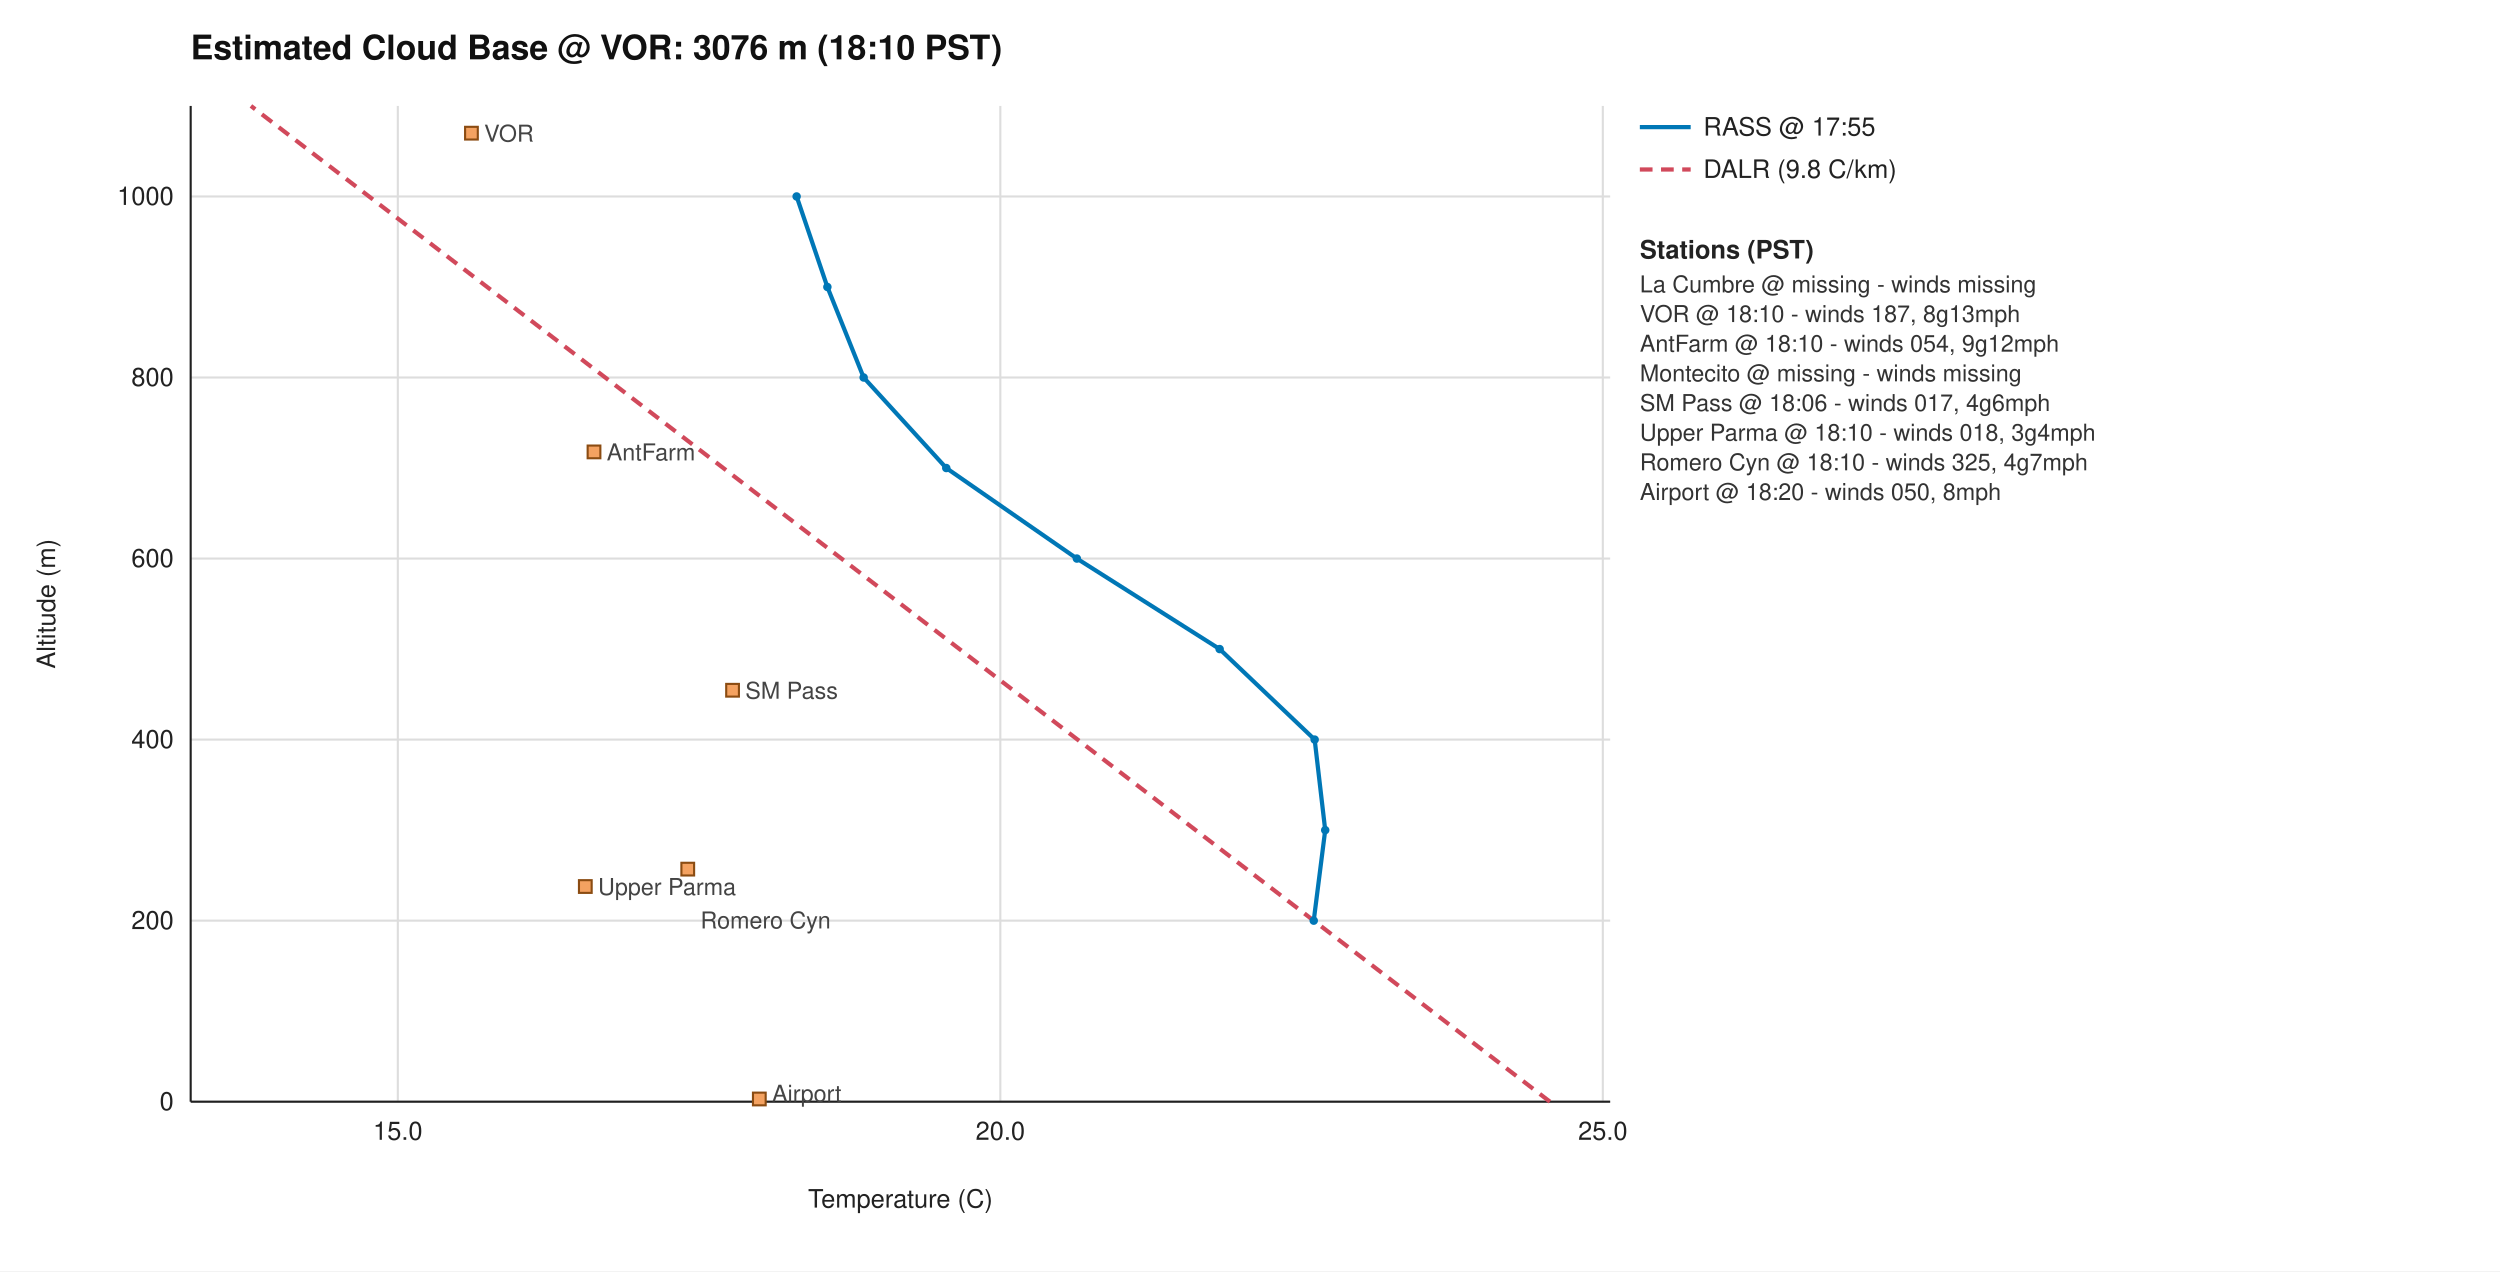
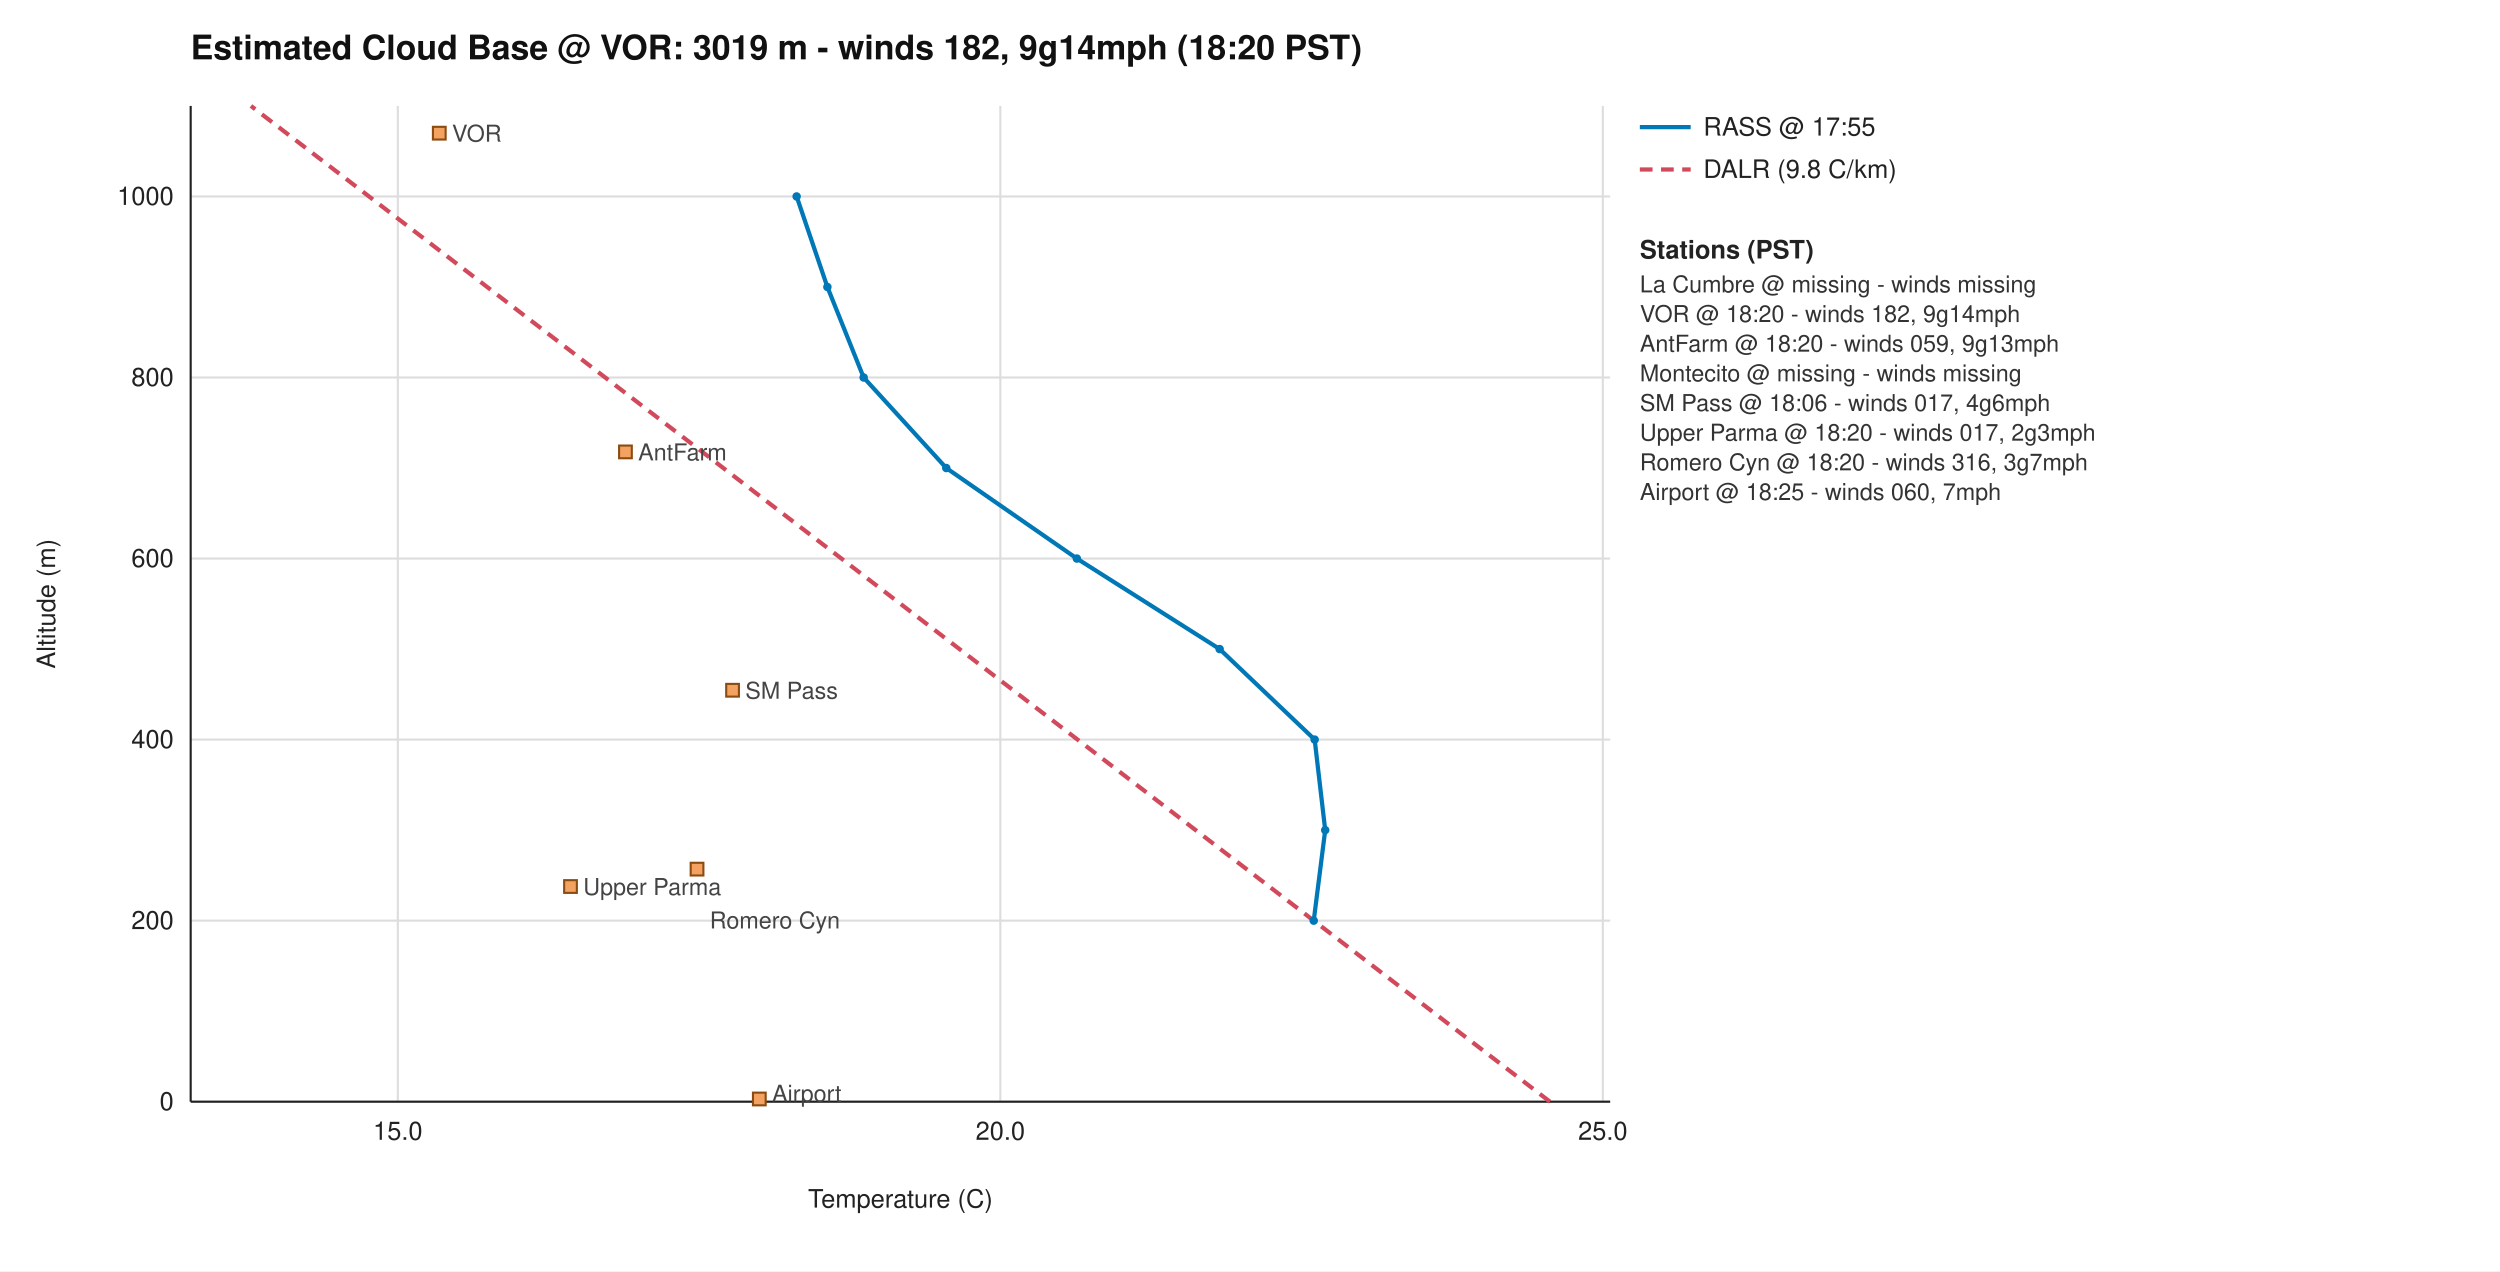
<svg xmlns="http://www.w3.org/2000/svg" width="1180" height="600" viewBox="0 0 1180 600">
  <style>
  .axis { stroke: #202020; stroke-width: 1; }
  .grid { stroke: #dddddd; stroke-width: 1; }
  .title { font-family: Helvetica, Arial, sans-serif; font-size: 16px; font-weight: 600; fill: #111111; }
  .label { font-family: Helvetica, Arial, sans-serif; font-size: 12px; fill: #222222; }
  .legend-h { font-family: Helvetica, Arial, sans-serif; font-size: 12px; font-weight: 600; fill: #222222; }
  .legend-row { font-family: Helvetica, Arial, sans-serif; font-size: 11px; fill: #333333; }
  .rass { fill: none; stroke: #0077b6; stroke-width: 2; }
  .dalr { fill: none; stroke: #d1495b; stroke-width: 2; stroke-dasharray: 6 4; }
  .rass-point { fill: #0077b6; }
  .station { fill: #f4a261; stroke: #8b4c12; stroke-width: 1; }
  .station-label { font-family: Helvetica, Arial, sans-serif; font-size: 11px; fill: #444444; }
</style>
  <rect x="0" y="0" width="1180" height="600" fill="#ffffff" />
-   <text class="title" x="90" y="28">Estimated Cloud Base @ VOR: 3076 m (18:10 PST)</text>
+   <text class="title" x="90" y="28">Estimated Cloud Base @ VOR: 3019 m - winds 182, 9g14mph (18:20 PST)</text>
  <line class="grid" x1="90" y1="520.00" x2="760" y2="520.00" />
  <text class="label" x="82" y="524.00" text-anchor="end">0</text>
  <line class="grid" x1="90" y1="434.55" x2="760" y2="434.55" />
  <text class="label" x="82" y="438.55" text-anchor="end">200</text>
  <line class="grid" x1="90" y1="349.09" x2="760" y2="349.09" />
  <text class="label" x="82" y="353.09" text-anchor="end">400</text>
  <line class="grid" x1="90" y1="263.64" x2="760" y2="263.64" />
  <text class="label" x="82" y="267.64" text-anchor="end">600</text>
  <line class="grid" x1="90" y1="178.18" x2="760" y2="178.18" />
  <text class="label" x="82" y="182.18" text-anchor="end">800</text>
  <line class="grid" x1="90" y1="92.73" x2="760" y2="92.73" />
  <text class="label" x="82" y="96.73" text-anchor="end">1000</text>
  <line class="grid" x1="187.77" y1="50" x2="187.77" y2="520" />
  <text class="label" x="187.77" y="538" text-anchor="middle">15.0</text>
  <line class="grid" x1="472.15" y1="50" x2="472.15" y2="520" />
  <text class="label" x="472.15" y="538" text-anchor="middle">20.0</text>
  <line class="grid" x1="756.53" y1="50" x2="756.53" y2="520" />
  <text class="label" x="756.53" y="538" text-anchor="middle">25.0</text>
  <line class="axis" x1="90" y1="50" x2="90" y2="520" />
  <line class="axis" x1="90" y1="520" x2="760" y2="520" />
  <text class="label" x="425.00" y="570" text-anchor="middle">Temperature (C)</text>
  <text class="label" x="26" y="285.00" text-anchor="middle" transform="rotate(-90 26 285.00)">Altitude (m)</text>
  <path class="rass" d="M620.08,434.55 L625.50,391.82 L620.52,349.09 L575.67,306.36 L508.28,263.64 L446.64,220.91 L407.64,178.18 L390.52,135.45 L376.01,92.73" />
  <path class="dalr" d="M731.56,520.00 L118.44,50.00" />
  <circle class="rass-point" cx="620.08" cy="434.55" r="2" />
  <circle class="rass-point" cx="625.50" cy="391.82" r="2" />
  <circle class="rass-point" cx="620.52" cy="349.09" r="2" />
  <circle class="rass-point" cx="575.67" cy="306.36" r="2" />
  <circle class="rass-point" cx="508.28" cy="263.64" r="2" />
  <circle class="rass-point" cx="446.64" cy="220.91" r="2" />
  <circle class="rass-point" cx="407.64" cy="178.18" r="2" />
  <circle class="rass-point" cx="390.52" cy="135.45" r="2" />
  <circle class="rass-point" cx="376.01" cy="92.73" r="2" />
-   <rect class="station" x="219.52" y="59.86" width="6" height="6" />
-   <text class="station-label" x="228.52" y="66.86" text-anchor="start">VOR</text>
-   <rect class="station" x="277.37" y="210.30" width="6" height="6" />
-   <text class="station-label" x="286.37" y="217.30" text-anchor="start">AntFarm</text>
+   <rect class="station" x="204.34" y="59.86" width="6" height="6" />
+   <text class="station-label" x="213.34" y="66.86" text-anchor="start">VOR</text>
+   <rect class="station" x="292.21" y="210.30" width="6" height="6" />
+   <text class="station-label" x="301.21" y="217.30" text-anchor="start">AntFarm</text>
  <rect class="station" x="342.77" y="322.80" width="6" height="6" />
  <text class="station-label" x="351.77" y="329.80" text-anchor="start">SM Pass</text>
-   <rect class="station" x="273.27" y="415.44" width="6" height="6" />
-   <text class="station-label" x="282.27" y="422.44" text-anchor="start">Upper Parma</text>
-   <rect class="station" x="321.62" y="407.23" width="6" height="6" />
-   <text class="station-label" x="330.62" y="438.23" text-anchor="start">Romero Cyn</text>
+   <rect class="station" x="266.28" y="415.44" width="6" height="6" />
+   <text class="station-label" x="275.28" y="422.44" text-anchor="start">Upper Parma</text>
+   <rect class="station" x="326.00" y="407.23" width="6" height="6" />
+   <text class="station-label" x="335.00" y="438.23" text-anchor="start">Romero Cyn</text>
  <rect class="station" x="355.40" y="515.72" width="6" height="6" />
  <text class="station-label" x="364.40" y="520.00" text-anchor="start">Airport</text>
  <line class="rass" x1="774" y1="60" x2="798" y2="60" />
  <text class="label" x="804" y="64">RASS @ 17:55</text>
  <line class="dalr" x1="774" y1="80" x2="798" y2="80" />
  <text class="label" x="804" y="84">DALR (9.8 C/km)</text>
  <text class="legend-h" x="774" y="122">Stations (PST)</text>
  <text class="legend-row" x="774" y="138">La Cumbre @ missing - winds missing</text>
-   <text class="legend-row" x="774" y="152">VOR @ 18:10 - winds 187, 8g13mph</text>
-   <text class="legend-row" x="774" y="166">AntFarm @ 18:10 - winds 054, 9g12mph</text>
+   <text class="legend-row" x="774" y="152">VOR @ 18:20 - winds 182, 9g14mph</text>
+   <text class="legend-row" x="774" y="166">AntFarm @ 18:20 - winds 059, 9g13mph</text>
  <text class="legend-row" x="774" y="180">Montecito @ missing - winds missing</text>
  <text class="legend-row" x="774" y="194">SM Pass @ 18:06 - winds 017, 4g6mph</text>
-   <text class="legend-row" x="774" y="208">Upper Parma @ 18:10 - winds 018, 3g4mph</text>
-   <text class="legend-row" x="774" y="222">Romero Cyn @ 18:10 - winds 325, 4g7mph</text>
-   <text class="legend-row" x="774" y="236">Airport @ 18:20 - winds 050, 8mph</text>
+   <text class="legend-row" x="774" y="208">Upper Parma @ 18:20 - winds 017, 2g3mph</text>
+   <text class="legend-row" x="774" y="222">Romero Cyn @ 18:20 - winds 316, 3g7mph</text>
+   <text class="legend-row" x="774" y="236">Airport @ 18:25 - winds 060, 7mph</text>
</svg>
